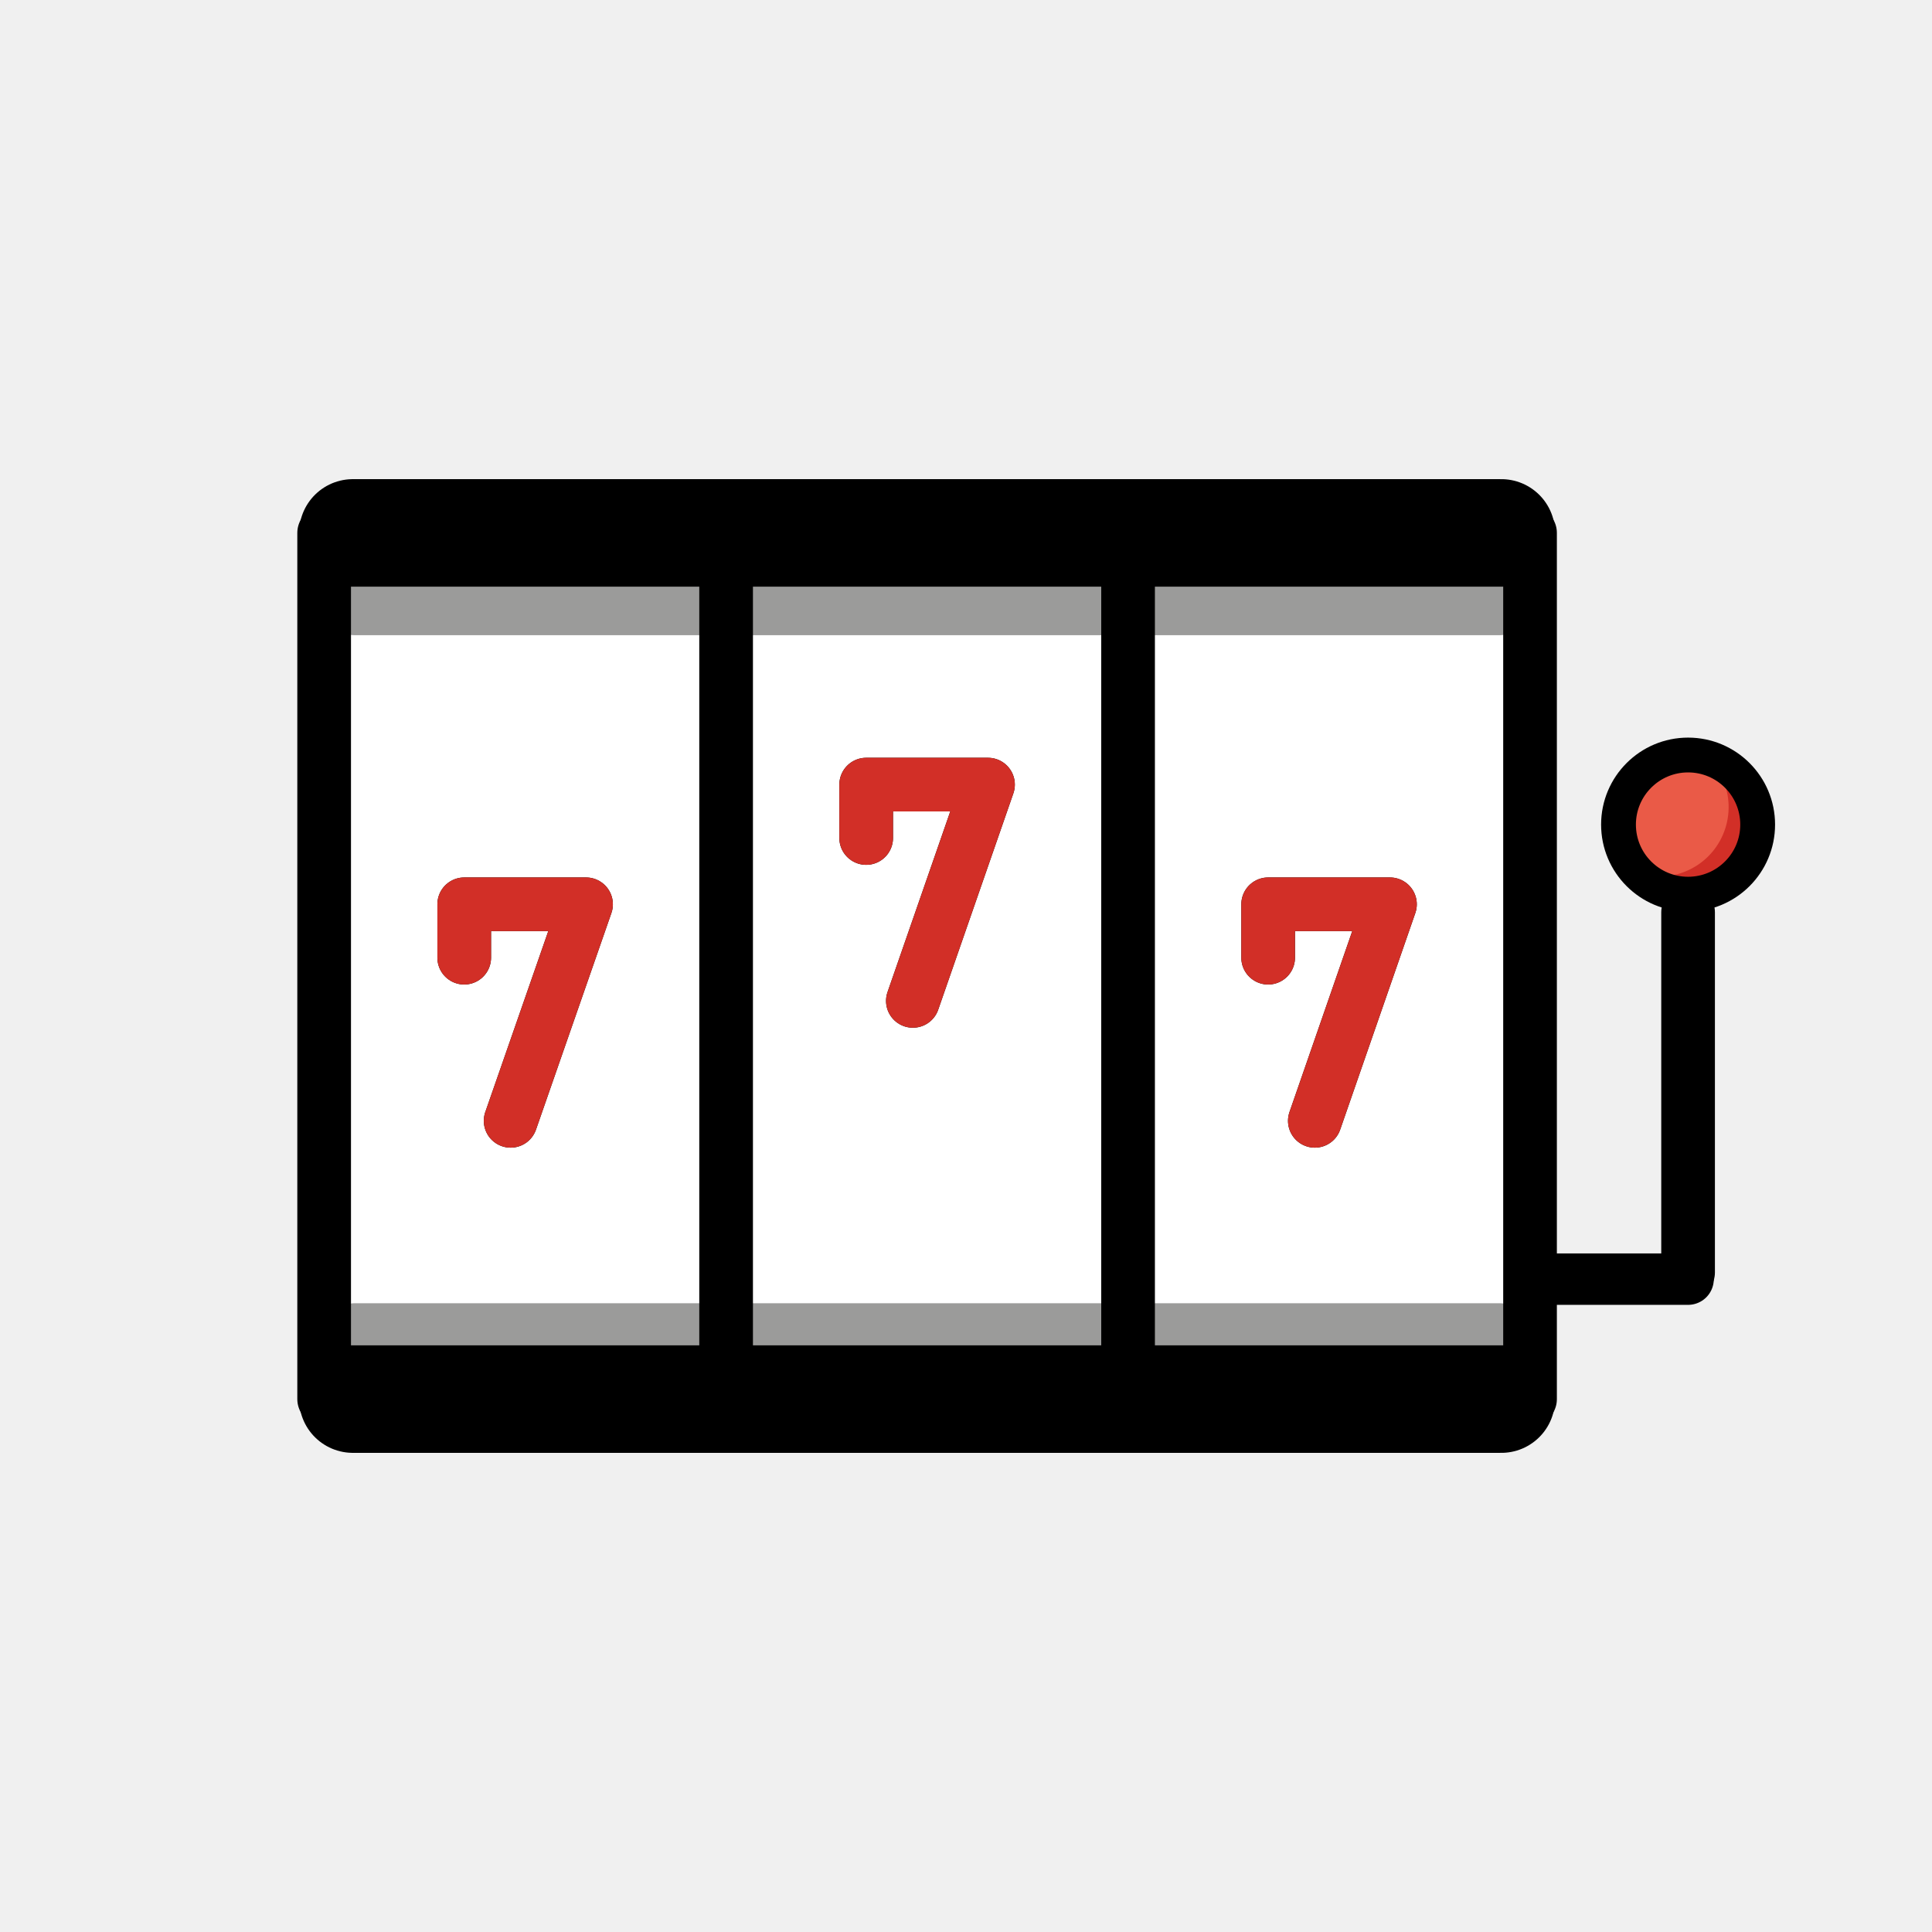
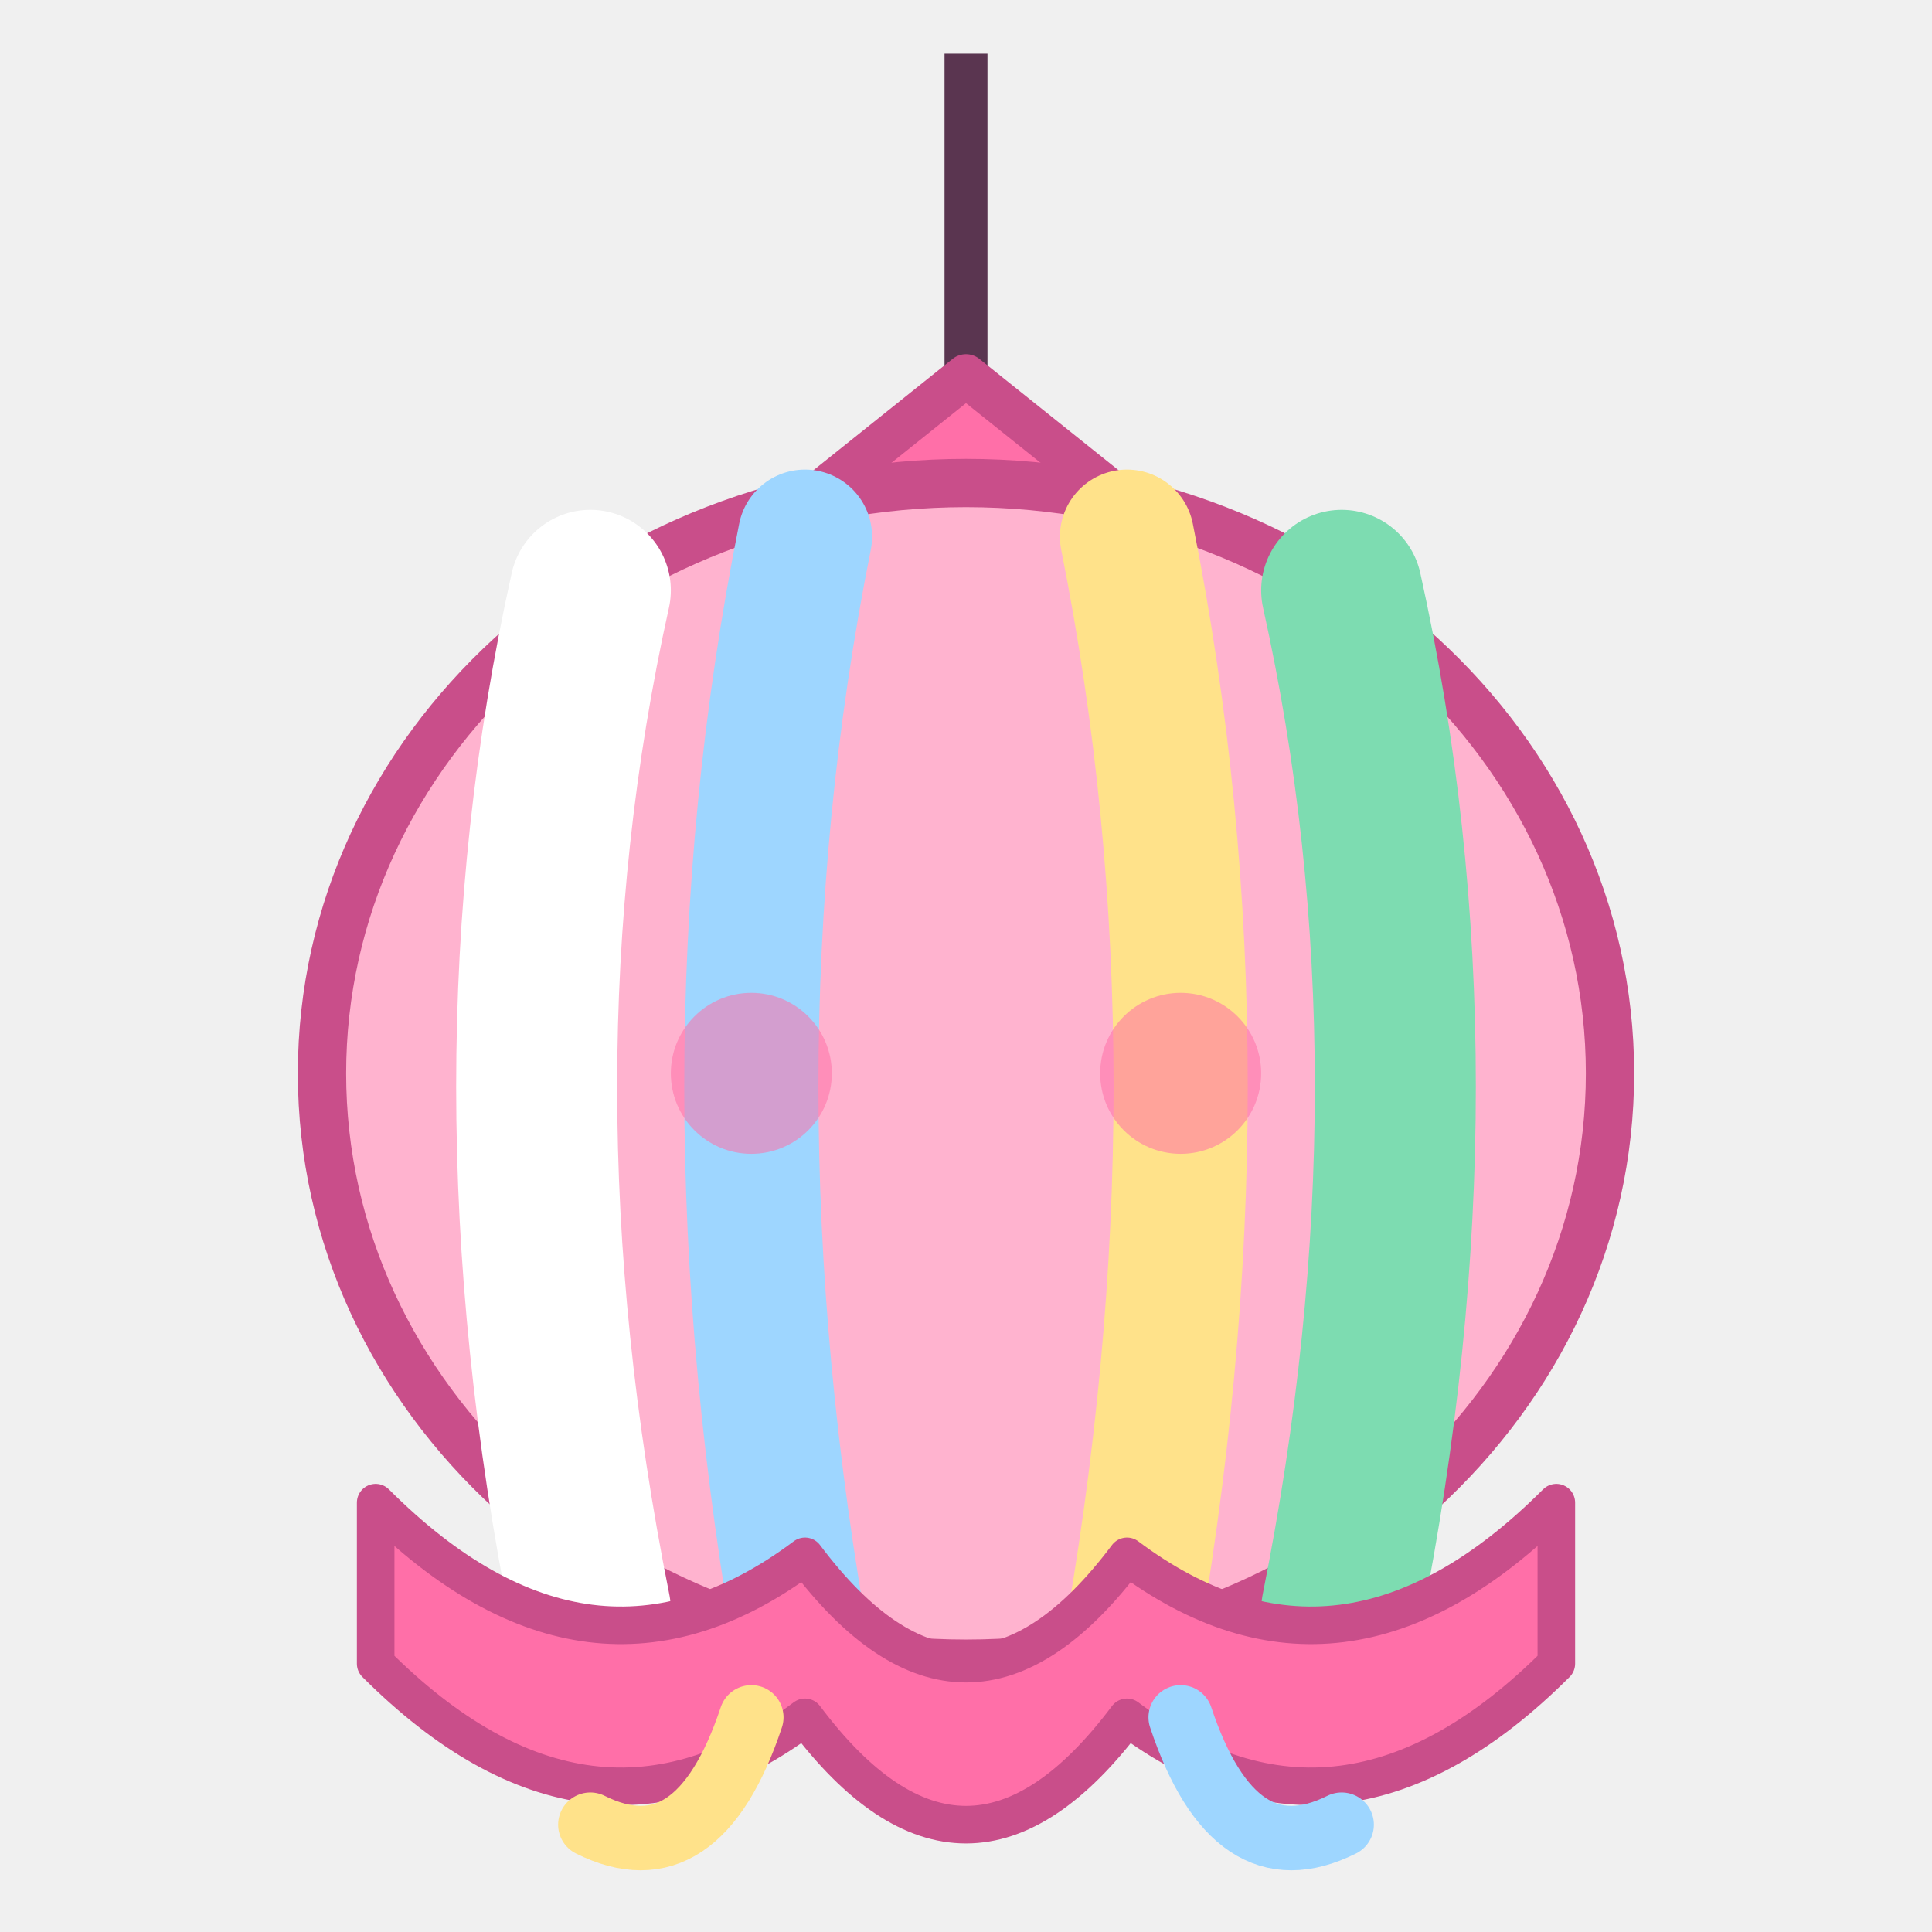
<svg xmlns="http://www.w3.org/2000/svg" viewBox="0 0 72 72" width="72" height="72">
  <g id="color">
-     <path fill="#fff" fill-rule="evenodd" d="m12.08,19.86h44.95v32.27H12.08V19.86Z" />
-     <line x1="13.23" x2="55.87" y1="22.52" y2="22.52" fill="none" stroke="#9b9b9a" stroke-linecap="round" stroke-linejoin="round" stroke-width="2.305" />
-     <line x1="13.23" x2="55.87" y1="49.72" y2="49.72" fill="none" stroke="#9b9b9a" stroke-linecap="round" stroke-linejoin="round" stroke-width="2.305" />
-     <circle cx="62.73" cy="30.73" r="2.593" fill="#ea5a47" />
-     <path fill="#d22f27" d="m64.01,28.68c.773,1.203.424,2.806-.779,3.579-.853.548-1.947.548-2.8,0,.769,1.207,2.372,1.562,3.579.792s1.562-2.372.792-3.579c-.203-.319-.474-.589-.792-.792Z" />
-   </g>
-   <g id="line">
-     <line x1="13.23" x2="55.87" y1="19.86" y2="19.86" fill="none" stroke="#000" stroke-linecap="round" stroke-linejoin="round" stroke-width="2.305" />
-     <line x1="12.08" x2="12.08" y1="52.14" y2="19.86" fill="none" stroke="#000" stroke-linecap="round" stroke-linejoin="round" stroke-width="2" />
-     <line x1="55.95" x2="13.15" y1="52.14" y2="52.14" fill="none" stroke="#000" stroke-linecap="round" stroke-linejoin="round" stroke-width="4.007" />
-     <line x1="13.15" x2="55.95" y1="19.86" y2="19.86" fill="none" stroke="#000" stroke-linecap="round" stroke-linejoin="round" stroke-width="4.007" />
-     <line x1="27.06" x2="27.06" y1="19.86" y2="52.14" fill="none" stroke="#000" stroke-linecap="round" stroke-linejoin="round" stroke-width="2" />
-     <line x1="42.04" x2="42.04" y1="19.86" y2="52.14" fill="none" stroke="#000" stroke-linecap="round" stroke-linejoin="round" stroke-width="2" />
-     <line x1="57.273" x2="62.91" y1="47.67" y2="47.67" fill="none" stroke="#000" stroke-linecap="round" stroke-linejoin="round" stroke-width="1.916" />
-     <line x1="62.91" x2="62.91" y1="47.42" y2="34" fill="none" stroke="#000" stroke-linecap="round" stroke-linejoin="round" stroke-width="2" />
-     <circle cx="62.91" cy="30.73" r="2.593" fill="none" stroke="#000" stroke-miterlimit="10" stroke-width="1.297" />
-     <polyline fill="none" stroke="#000" stroke-linecap="round" stroke-linejoin="round" stroke-width="2" points="17.3 35.69 17.3 33.7 21.84 33.7 19.03 41.77" />
-     <polyline fill="none" stroke="#000" stroke-linecap="round" stroke-linejoin="round" stroke-width="2" points="32.28 31.23 32.28 29.24 36.82 29.24 34.02 37.3" />
-     <polyline fill="none" stroke="#000" stroke-linecap="round" stroke-linejoin="round" stroke-width="2" points="47.26 35.69 47.26 33.7 51.8 33.7 49 41.77" />
-     <line x1="57.02" x2="57.02" y1="19.86" y2="52.14" fill="none" stroke="#000" stroke-linecap="round" stroke-linejoin="round" stroke-width="2" />
-   </g>
-   <g id="color-foreground">
-     <polyline fill="none" stroke="#d22f27" stroke-linecap="round" stroke-linejoin="round" stroke-width="2" points="17.3 35.69 17.3 33.7 21.84 33.7 19.03 41.77" />
-     <polyline fill="none" stroke="#d22f27" stroke-linecap="round" stroke-linejoin="round" stroke-width="2" points="32.28 31.23 32.28 29.24 36.82 29.24 34.02 37.3" />
-     <polyline fill="none" stroke="#d22f27" stroke-linecap="round" stroke-linejoin="round" stroke-width="2" points="47.26 35.69 47.26 33.7 51.8 33.7 49 41.77" />
+     <line x1="36" y1="2" x2="36" y2="14" stroke="#5a3550" stroke-width="1.6" />
+     <path d="M36 14 L26 22 L46 22 Z" fill="#ff6fa8" stroke="#c94e8a" stroke-width="1.6" stroke-linejoin="round" />
+     <ellipse cx="36" cy="40" rx="24" ry="22" fill="#ffb3cf" stroke="#c94e8a" stroke-width="1.8" />
+     <path d="M22 22 Q18 40 22 60" fill="none" stroke="#fff" stroke-width="6" stroke-linecap="round" />
+     <path d="M30 20 Q26 40 30 62" fill="none" stroke="#9ed6ff" stroke-width="5" stroke-linecap="round" />
+     <path d="M42 20 Q46 40 42 62" fill="none" stroke="#ffe28a" stroke-width="5" stroke-linecap="round" />
+     <path d="M50 22 Q54 40 50 60" fill="none" stroke="#7ddcb1" stroke-width="6" stroke-linecap="round" />
+     <path d="M14 56 Q22 64 30 58 Q36 66 42 58 Q50 64 58 56 L58 62 Q50 70 42 64 Q36 72 30 64 Q22 70 14 62 Z" fill="#ff6fa8" stroke="#c94e8a" stroke-width="1.4" stroke-linejoin="round" />
+     <path d="M28 64 Q26 70 22 68" fill="none" stroke="#ffe28a" stroke-width="2.4" stroke-linecap="round" />
+     <path d="M44 64 Q46 70 50 68" fill="none" stroke="#9ed6ff" stroke-width="2.4" stroke-linecap="round" />
+     <circle cx="28" cy="40" r="3" fill="#ff6fa8" opacity=".55" />
+     <circle cx="44" cy="40" r="3" fill="#ff6fa8" opacity=".55" />
  </g>
</svg>
